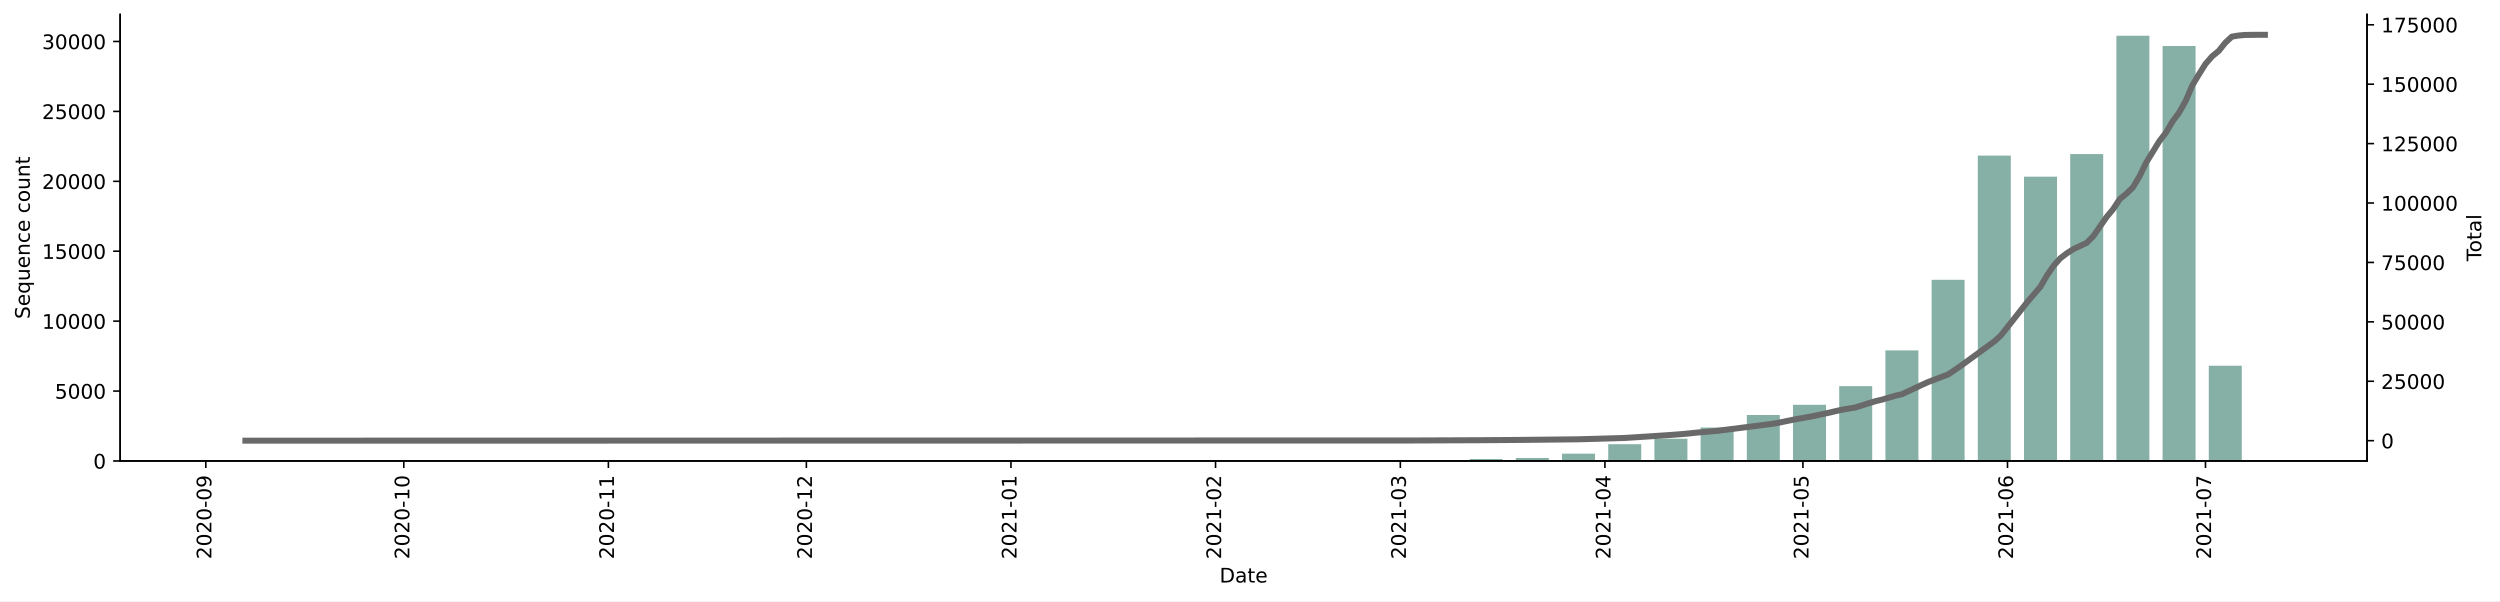
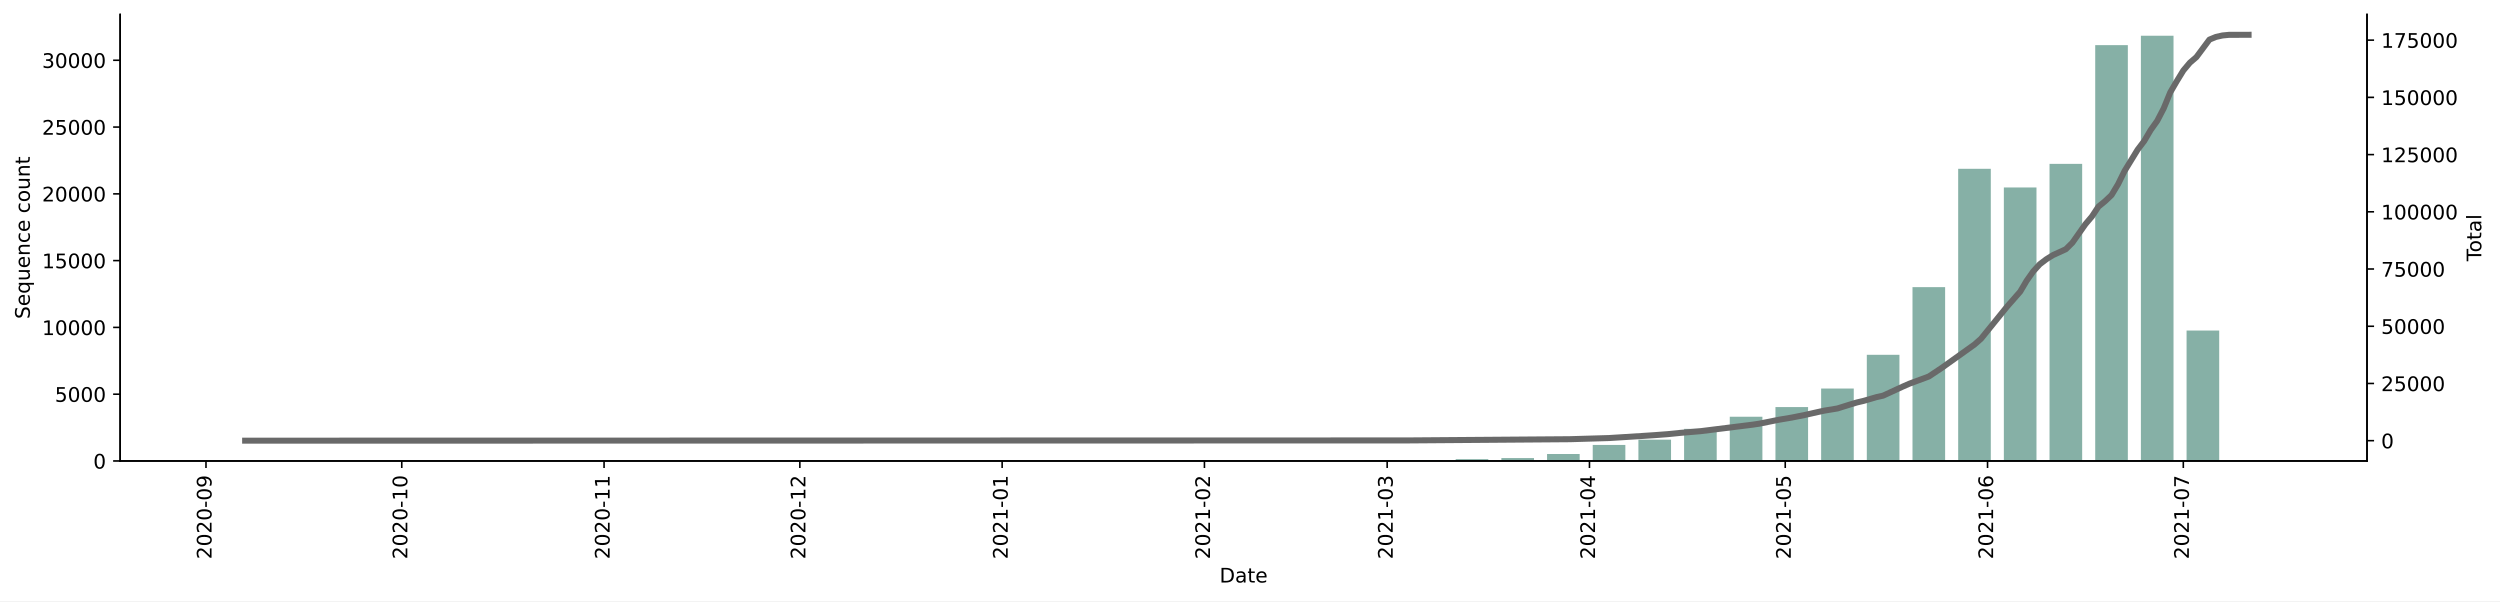
<svg xmlns="http://www.w3.org/2000/svg" xmlns:xlink="http://www.w3.org/1999/xlink" height="298.621pt" version="1.1" viewBox="0 0 1241.744 298.621" width="1241.744pt">
  <defs>
    <style type="text/css">*{stroke-linecap:butt;stroke-linejoin:round;}</style>
  </defs>
  <g id="figure_1">
    <g id="patch_1">
      <path d="M 0 298.621  L 1241.744 298.621  L 1241.744 0  L 0 0  z " style="fill:#ffffff;" />
    </g>
    <g id="axes_1">
      <g id="patch_2">
        <path d="M 59.691 228.96  L 1175.691 228.96  L 1175.691 7.2  L 59.691 7.2  z " style="fill:#ffffff;" />
      </g>
      <g id="patch_3">
-         <path clip-path="url(#pf1ab4e9357)" d="M 110.418 228.96  L 126.808 228.96  L 126.808 228.953  L 110.418 228.953  z " style="fill:#86b0a6;" />
+         <path clip-path="url(#p50ea18ca16)" d="M 110.418 228.96  L 126.625 228.96  L 126.625 228.953  L 110.418 228.953  z " style="fill:#86b0a6;" />
      </g>
      <g id="patch_4">
-         <path clip-path="url(#pf1ab4e9357)" d="M 339.879 228.96  L 356.269 228.96  L 356.269 228.953  L 339.879 228.953  z " style="fill:#86b0a6;" />
+         <path clip-path="url(#p50ea18ca16)" d="M 155.797 228.96  L 172.004 228.96  L 172.004 228.953  L 155.797 228.953  z " style="fill:#86b0a6;" />
      </g>
      <g id="patch_5">
-         <path clip-path="url(#pf1ab4e9357)" d="M 362.825 228.96  L 379.215 228.96  L 379.215 228.946  L 362.825 228.946  z " style="fill:#86b0a6;" />
+         <path clip-path="url(#p50ea18ca16)" d="M 337.313 228.96  L 353.52 228.96  L 353.52 228.953  L 337.313 228.953  z " style="fill:#86b0a6;" />
      </g>
      <g id="patch_6">
-         <path clip-path="url(#pf1ab4e9357)" d="M 385.771 228.96  L 402.161 228.96  L 402.161 228.953  L 385.771 228.953  z " style="fill:#86b0a6;" />
+         <path clip-path="url(#p50ea18ca16)" d="M 360.003 228.96  L 376.209 228.96  L 376.209 228.947  L 360.003 228.947  z " style="fill:#86b0a6;" />
      </g>
      <g id="patch_7">
-         <path clip-path="url(#pf1ab4e9357)" d="M 408.717 228.96  L 425.107 228.96  L 425.107 228.932  L 408.717 228.932  z " style="fill:#86b0a6;" />
+         <path clip-path="url(#p50ea18ca16)" d="M 382.692 228.96  L 398.899 228.96  L 398.899 228.953  L 382.692 228.953  z " style="fill:#86b0a6;" />
      </g>
      <g id="patch_8">
-         <path clip-path="url(#pf1ab4e9357)" d="M 477.556 228.96  L 493.946 228.96  L 493.946 228.953  L 477.556 228.953  z " style="fill:#86b0a6;" />
+         <path clip-path="url(#p50ea18ca16)" d="M 405.382 228.96  L 421.588 228.96  L 421.588 228.933  L 405.382 228.933  z " style="fill:#86b0a6;" />
      </g>
      <g id="patch_9">
-         <path clip-path="url(#pf1ab4e9357)" d="M 500.502 228.96  L 516.892 228.96  L 516.892 228.939  L 500.502 228.939  z " style="fill:#86b0a6;" />
+         <path clip-path="url(#p50ea18ca16)" d="M 473.45 228.96  L 489.657 228.96  L 489.657 228.953  L 473.45 228.953  z " style="fill:#86b0a6;" />
      </g>
      <g id="patch_10">
-         <path clip-path="url(#pf1ab4e9357)" d="M 523.448 228.96  L 539.838 228.96  L 539.838 228.946  L 523.448 228.946  z " style="fill:#86b0a6;" />
+         <path clip-path="url(#p50ea18ca16)" d="M 496.14 228.96  L 512.346 228.96  L 512.346 228.94  L 496.14 228.94  z " style="fill:#86b0a6;" />
      </g>
      <g id="patch_11">
-         <path clip-path="url(#pf1ab4e9357)" d="M 546.394 228.96  L 562.784 228.96  L 562.784 228.953  L 546.394 228.953  z " style="fill:#86b0a6;" />
+         <path clip-path="url(#p50ea18ca16)" d="M 518.829 228.96  L 535.036 228.96  L 535.036 228.947  L 518.829 228.947  z " style="fill:#86b0a6;" />
      </g>
      <g id="patch_12">
-         <path clip-path="url(#pf1ab4e9357)" d="M 569.34 228.96  L 585.73 228.96  L 585.73 228.946  L 569.34 228.946  z " style="fill:#86b0a6;" />
+         <path clip-path="url(#p50ea18ca16)" d="M 541.519 228.96  L 557.725 228.96  L 557.725 228.953  L 541.519 228.953  z " style="fill:#86b0a6;" />
      </g>
      <g id="patch_13">
-         <path clip-path="url(#pf1ab4e9357)" d="M 592.286 228.96  L 608.676 228.96  L 608.676 228.772  L 592.286 228.772  z " style="fill:#86b0a6;" />
+         <path clip-path="url(#p50ea18ca16)" d="M 564.208 228.96  L 580.415 228.96  L 580.415 228.947  L 564.208 228.947  z " style="fill:#86b0a6;" />
      </g>
      <g id="patch_14">
-         <path clip-path="url(#pf1ab4e9357)" d="M 615.232 228.96  L 631.622 228.96  L 631.622 228.897  L 615.232 228.897  z " style="fill:#86b0a6;" />
+         <path clip-path="url(#p50ea18ca16)" d="M 586.898 228.96  L 603.105 228.96  L 603.105 228.781  L 586.898 228.781  z " style="fill:#86b0a6;" />
      </g>
      <g id="patch_15">
-         <path clip-path="url(#pf1ab4e9357)" d="M 638.178 228.96  L 654.568 228.96  L 654.568 228.911  L 638.178 228.911  z " style="fill:#86b0a6;" />
+         <path clip-path="url(#p50ea18ca16)" d="M 609.587 228.96  L 625.794 228.96  L 625.794 228.9  L 609.587 228.9  z " style="fill:#86b0a6;" />
      </g>
      <g id="patch_16">
-         <path clip-path="url(#pf1ab4e9357)" d="M 661.124 228.96  L 677.514 228.96  L 677.514 228.911  L 661.124 228.911  z " style="fill:#86b0a6;" />
+         <path clip-path="url(#p50ea18ca16)" d="M 632.277 228.96  L 648.484 228.96  L 648.484 228.914  L 632.277 228.914  z " style="fill:#86b0a6;" />
      </g>
      <g id="patch_17">
-         <path clip-path="url(#pf1ab4e9357)" d="M 684.07 228.96  L 700.46 228.96  L 700.46 228.502  L 684.07 228.502  z " style="fill:#86b0a6;" />
+         <path clip-path="url(#p50ea18ca16)" d="M 654.966 228.96  L 671.173 228.96  L 671.173 228.907  L 654.966 228.907  z " style="fill:#86b0a6;" />
      </g>
      <g id="patch_18">
-         <path clip-path="url(#pf1ab4e9357)" d="M 707.017 228.96  L 723.407 228.96  L 723.407 228.543  L 707.017 228.543  z " style="fill:#86b0a6;" />
+         <path clip-path="url(#p50ea18ca16)" d="M 677.656 228.96  L 693.863 228.96  L 693.863 228.522  L 677.656 228.522  z " style="fill:#86b0a6;" />
      </g>
      <g id="patch_19">
-         <path clip-path="url(#pf1ab4e9357)" d="M 729.963 228.96  L 746.353 228.96  L 746.353 227.995  L 729.963 227.995  z " style="fill:#86b0a6;" />
+         <path clip-path="url(#p50ea18ca16)" d="M 700.345 228.96  L 716.552 228.96  L 716.552 228.562  L 700.345 228.562  z " style="fill:#86b0a6;" />
      </g>
      <g id="patch_20">
-         <path clip-path="url(#pf1ab4e9357)" d="M 752.909 228.96  L 769.299 228.96  L 769.299 227.474  L 752.909 227.474  z " style="fill:#86b0a6;" />
+         <path clip-path="url(#p50ea18ca16)" d="M 723.035 228.96  L 739.242 228.96  L 739.242 228.038  L 723.035 228.038  z " style="fill:#86b0a6;" />
      </g>
      <g id="patch_21">
-         <path clip-path="url(#pf1ab4e9357)" d="M 775.855 228.96  L 792.245 228.96  L 792.245 225.328  L 775.855 225.328  z " style="fill:#86b0a6;" />
+         <path clip-path="url(#p50ea18ca16)" d="M 745.724 228.96  L 761.931 228.96  L 761.931 227.527  L 745.724 227.527  z " style="fill:#86b0a6;" />
      </g>
      <g id="patch_22">
-         <path clip-path="url(#pf1ab4e9357)" d="M 798.801 228.96  L 815.191 228.96  L 815.191 220.64  L 798.801 220.64  z " style="fill:#86b0a6;" />
+         <path clip-path="url(#p50ea18ca16)" d="M 768.414 228.96  L 784.621 228.96  L 784.621 225.49  L 768.414 225.49  z " style="fill:#86b0a6;" />
      </g>
      <g id="patch_23">
-         <path clip-path="url(#pf1ab4e9357)" d="M 821.747 228.96  L 838.137 228.96  L 838.137 217.903  L 821.747 217.903  z " style="fill:#86b0a6;" />
+         <path clip-path="url(#p50ea18ca16)" d="M 791.103 228.96  L 807.31 228.96  L 807.31 220.993  L 791.103 220.993  z " style="fill:#86b0a6;" />
      </g>
      <g id="patch_24">
-         <path clip-path="url(#pf1ab4e9357)" d="M 844.693 228.96  L 861.083 228.96  L 861.083 212.368  L 844.693 212.368  z " style="fill:#86b0a6;" />
+         <path clip-path="url(#p50ea18ca16)" d="M 813.793 228.96  L 830 228.96  L 830 218.372  L 813.793 218.372  z " style="fill:#86b0a6;" />
      </g>
      <g id="patch_25">
-         <path clip-path="url(#pf1ab4e9357)" d="M 867.639 228.96  L 884.029 228.96  L 884.029 206.125  L 867.639 206.125  z " style="fill:#86b0a6;" />
+         <path clip-path="url(#p50ea18ca16)" d="M 836.482 228.96  L 852.689 228.96  L 852.689 213.018  L 836.482 213.018  z " style="fill:#86b0a6;" />
      </g>
      <g id="patch_26">
-         <path clip-path="url(#pf1ab4e9357)" d="M 890.585 228.96  L 906.975 228.96  L 906.975 201.055  L 890.585 201.055  z " style="fill:#86b0a6;" />
+         <path clip-path="url(#p50ea18ca16)" d="M 859.172 228.96  L 875.379 228.96  L 875.379 206.975  L 859.172 206.975  z " style="fill:#86b0a6;" />
      </g>
      <g id="patch_27">
-         <path clip-path="url(#pf1ab4e9357)" d="M 913.531 228.96  L 929.921 228.96  L 929.921 191.79  L 913.531 191.79  z " style="fill:#86b0a6;" />
+         <path clip-path="url(#p50ea18ca16)" d="M 881.861 228.96  L 898.068 228.96  L 898.068 202.205  L 881.861 202.205  z " style="fill:#86b0a6;" />
      </g>
      <g id="patch_28">
-         <path clip-path="url(#pf1ab4e9357)" d="M 936.478 228.96  L 952.868 228.96  L 952.868 174.052  L 936.478 174.052  z " style="fill:#86b0a6;" />
+         <path clip-path="url(#p50ea18ca16)" d="M 904.551 228.96  L 920.758 228.96  L 920.758 192.99  L 904.551 192.99  z " style="fill:#86b0a6;" />
      </g>
      <g id="patch_29">
-         <path clip-path="url(#pf1ab4e9357)" d="M 959.424 228.96  L 975.814 228.96  L 975.814 138.966  L 959.424 138.966  z " style="fill:#86b0a6;" />
+         <path clip-path="url(#p50ea18ca16)" d="M 927.24 228.96  L 943.447 228.96  L 943.447 176.24  L 927.24 176.24  z " style="fill:#86b0a6;" />
      </g>
      <g id="patch_30">
-         <path clip-path="url(#pf1ab4e9357)" d="M 982.37 228.96  L 998.76 228.96  L 998.76 77.286  L 982.37 77.286  z " style="fill:#86b0a6;" />
+         <path clip-path="url(#p50ea18ca16)" d="M 949.93 228.96  L 966.137 228.96  L 966.137 142.612  L 949.93 142.612  z " style="fill:#86b0a6;" />
      </g>
      <g id="patch_31">
-         <path clip-path="url(#pf1ab4e9357)" d="M 1005.316 228.96  L 1021.706 228.96  L 1021.706 87.739  L 1005.316 87.739  z " style="fill:#86b0a6;" />
+         <path clip-path="url(#p50ea18ca16)" d="M 972.619 228.96  L 988.826 228.96  L 988.826 83.848  L 972.619 83.848  z " style="fill:#86b0a6;" />
      </g>
      <g id="patch_32">
-         <path clip-path="url(#pf1ab4e9357)" d="M 1028.262 228.96  L 1044.652 228.96  L 1044.652 76.536  L 1028.262 76.536  z " style="fill:#86b0a6;" />
+         <path clip-path="url(#p50ea18ca16)" d="M 995.309 228.96  L 1011.516 228.96  L 1011.516 93.116  L 995.309 93.116  z " style="fill:#86b0a6;" />
      </g>
      <g id="patch_33">
-         <path clip-path="url(#pf1ab4e9357)" d="M 1051.208 228.96  L 1067.598 228.96  L 1067.598 17.76  L 1051.208 17.76  z " style="fill:#86b0a6;" />
+         <path clip-path="url(#p50ea18ca16)" d="M 1017.998 228.96  L 1034.205 228.96  L 1034.205 81.38  L 1017.998 81.38  z " style="fill:#86b0a6;" />
      </g>
      <g id="patch_34">
-         <path clip-path="url(#pf1ab4e9357)" d="M 1074.154 228.96  L 1090.544 228.96  L 1090.544 22.858  L 1074.154 22.858  z " style="fill:#86b0a6;" />
+         <path clip-path="url(#p50ea18ca16)" d="M 1040.688 228.96  L 1056.895 228.96  L 1056.895 22.404  L 1040.688 22.404  z " style="fill:#86b0a6;" />
      </g>
      <g id="patch_35">
-         <path clip-path="url(#pf1ab4e9357)" d="M 1097.1 228.96  L 1113.49 228.96  L 1113.49 181.664  L 1097.1 181.664  z " style="fill:#86b0a6;" />
+         <path clip-path="url(#p50ea18ca16)" d="M 1063.378 228.96  L 1079.584 228.96  L 1079.584 17.76  L 1063.378 17.76  z " style="fill:#86b0a6;" />
+       </g>
+       <g id="patch_36">
+         <path clip-path="url(#p50ea18ca16)" d="M 1086.067 228.96  L 1102.274 228.96  L 1102.274 164.179  L 1086.067 164.179  z " style="fill:#86b0a6;" />
+       </g>
+       <g id="patch_37">
+         <path clip-path="url(#p50ea18ca16)" d="M 1108.757 228.96  L 1124.963 228.96  L 1124.963 228.953  L 1108.757 228.953  z " style="fill:#86b0a6;" />
      </g>
      <g id="matplotlib.axis_1">
        <g id="xtick_1">
          <g id="line2d_1">
            <defs>
-               <path d="M 0 0  L 0 3.5  " id="mee30f0131d" style="stroke:#000000;stroke-width:0.8;" />
+               <path d="M 0 0  L 0 3.5  " id="m2d51dfc23a" style="stroke:#000000;stroke-width:0.8;" />
            </defs>
            <g>
-               <use style="stroke:#000000;stroke-width:0.8;" x="102.223" xlink:href="#mee30f0131d" y="228.96" />
+               <use style="stroke:#000000;stroke-width:0.8;" x="102.314" xlink:href="#m2d51dfc23a" y="228.96" />
            </g>
          </g>
          <g id="text_1">
-             <g transform="translate(104.9822 277.7428)rotate(-90)scale(0.1 -0.1)">
+             <g transform="translate(105.0739 277.7428)rotate(-90)scale(0.1 -0.1)">
              <defs>
                <path d="M 1228 531  L 3431 531  L 3431 0  L 469 0  L 469 531  Q 828 903 1448 1529  Q 2069 2156 2228 2338  Q 2531 2678 2651 2914  Q 2772 3150 2772 3378  Q 2772 3750 2511 3984  Q 2250 4219 1831 4219  Q 1534 4219 1204 4116  Q 875 4013 500 3803  L 500 4441  Q 881 4594 1212 4672  Q 1544 4750 1819 4750  Q 2544 4750 2975 4387  Q 3406 4025 3406 3419  Q 3406 3131 3298 2873  Q 3191 2616 2906 2266  Q 2828 2175 2409 1742  Q 1991 1309 1228 531  z " id="DejaVuSans-32" transform="scale(0.015625)" />
                <path d="M 2034 4250  Q 1547 4250 1301 3770  Q 1056 3291 1056 2328  Q 1056 1369 1301 889  Q 1547 409 2034 409  Q 2525 409 2770 889  Q 3016 1369 3016 2328  Q 3016 3291 2770 3770  Q 2525 4250 2034 4250  z M 2034 4750  Q 2819 4750 3233 4129  Q 3647 3509 3647 2328  Q 3647 1150 3233 529  Q 2819 -91 2034 -91  Q 1250 -91 836 529  Q 422 1150 422 2328  Q 422 3509 836 4129  Q 1250 4750 2034 4750  z " id="DejaVuSans-30" transform="scale(0.015625)" />
                <path d="M 313 2009  L 1997 2009  L 1997 1497  L 313 1497  L 313 2009  z " id="DejaVuSans-2d" transform="scale(0.015625)" />
                <path d="M 703 97  L 703 672  Q 941 559 1184 500  Q 1428 441 1663 441  Q 2288 441 2617 861  Q 2947 1281 2994 2138  Q 2813 1869 2534 1725  Q 2256 1581 1919 1581  Q 1219 1581 811 2004  Q 403 2428 403 3163  Q 403 3881 828 4315  Q 1253 4750 1959 4750  Q 2769 4750 3195 4129  Q 3622 3509 3622 2328  Q 3622 1225 3098 567  Q 2575 -91 1691 -91  Q 1453 -91 1209 -44  Q 966 3 703 97  z M 1959 2075  Q 2384 2075 2632 2365  Q 2881 2656 2881 3163  Q 2881 3666 2632 3958  Q 2384 4250 1959 4250  Q 1534 4250 1286 3958  Q 1038 3666 1038 3163  Q 1038 2656 1286 2365  Q 1534 2075 1959 2075  z " id="DejaVuSans-39" transform="scale(0.015625)" />
              </defs>
              <use xlink:href="#DejaVuSans-32" />
              <use x="63.623" xlink:href="#DejaVuSans-30" />
              <use x="127.246" xlink:href="#DejaVuSans-32" />
              <use x="190.869" xlink:href="#DejaVuSans-30" />
              <use x="254.492" xlink:href="#DejaVuSans-2d" />
              <use x="290.576" xlink:href="#DejaVuSans-30" />
              <use x="354.199" xlink:href="#DejaVuSans-39" />
            </g>
          </g>
        </g>
        <g id="xtick_2">
          <g id="line2d_2">
            <g>
-               <use style="stroke:#000000;stroke-width:0.8;" x="200.563" xlink:href="#mee30f0131d" y="228.96" />
+               <use style="stroke:#000000;stroke-width:0.8;" x="199.555" xlink:href="#m2d51dfc23a" y="228.96" />
            </g>
          </g>
          <g id="text_2">
-             <g transform="translate(203.3227 277.7428)rotate(-90)scale(0.1 -0.1)">
+             <g transform="translate(202.3147 277.7428)rotate(-90)scale(0.1 -0.1)">
              <defs>
                <path d="M 794 531  L 1825 531  L 1825 4091  L 703 3866  L 703 4441  L 1819 4666  L 2450 4666  L 2450 531  L 3481 531  L 3481 0  L 794 0  L 794 531  z " id="DejaVuSans-31" transform="scale(0.015625)" />
              </defs>
              <use xlink:href="#DejaVuSans-32" />
              <use x="63.623" xlink:href="#DejaVuSans-30" />
              <use x="127.246" xlink:href="#DejaVuSans-32" />
              <use x="190.869" xlink:href="#DejaVuSans-30" />
              <use x="254.492" xlink:href="#DejaVuSans-2d" />
              <use x="290.576" xlink:href="#DejaVuSans-31" />
              <use x="354.199" xlink:href="#DejaVuSans-30" />
            </g>
          </g>
        </g>
        <g id="xtick_3">
          <g id="line2d_3">
            <g>
-               <use style="stroke:#000000;stroke-width:0.8;" x="302.182" xlink:href="#mee30f0131d" y="228.96" />
+               <use style="stroke:#000000;stroke-width:0.8;" x="300.037" xlink:href="#m2d51dfc23a" y="228.96" />
            </g>
          </g>
          <g id="text_3">
-             <g transform="translate(304.9411 277.7428)rotate(-90)scale(0.1 -0.1)">
+             <g transform="translate(302.7968 277.7428)rotate(-90)scale(0.1 -0.1)">
              <use xlink:href="#DejaVuSans-32" />
              <use x="63.623" xlink:href="#DejaVuSans-30" />
              <use x="127.246" xlink:href="#DejaVuSans-32" />
              <use x="190.869" xlink:href="#DejaVuSans-30" />
              <use x="254.492" xlink:href="#DejaVuSans-2d" />
              <use x="290.576" xlink:href="#DejaVuSans-31" />
              <use x="354.199" xlink:href="#DejaVuSans-31" />
            </g>
          </g>
        </g>
        <g id="xtick_4">
          <g id="line2d_4">
            <g>
-               <use style="stroke:#000000;stroke-width:0.8;" x="400.522" xlink:href="#mee30f0131d" y="228.96" />
+               <use style="stroke:#000000;stroke-width:0.8;" x="397.278" xlink:href="#m2d51dfc23a" y="228.96" />
            </g>
          </g>
          <g id="text_4">
-             <g transform="translate(403.2815 277.7428)rotate(-90)scale(0.1 -0.1)">
+             <g transform="translate(400.0376 277.7428)rotate(-90)scale(0.1 -0.1)">
              <use xlink:href="#DejaVuSans-32" />
              <use x="63.623" xlink:href="#DejaVuSans-30" />
              <use x="127.246" xlink:href="#DejaVuSans-32" />
              <use x="190.869" xlink:href="#DejaVuSans-30" />
              <use x="254.492" xlink:href="#DejaVuSans-2d" />
              <use x="290.576" xlink:href="#DejaVuSans-31" />
              <use x="354.199" xlink:href="#DejaVuSans-32" />
            </g>
          </g>
        </g>
        <g id="xtick_5">
          <g id="line2d_5">
            <g>
-               <use style="stroke:#000000;stroke-width:0.8;" x="502.141" xlink:href="#mee30f0131d" y="228.96" />
+               <use style="stroke:#000000;stroke-width:0.8;" x="497.76" xlink:href="#m2d51dfc23a" y="228.96" />
            </g>
          </g>
          <g id="text_5">
-             <g transform="translate(504.9 277.7428)rotate(-90)scale(0.1 -0.1)">
+             <g transform="translate(500.5197 277.7428)rotate(-90)scale(0.1 -0.1)">
              <use xlink:href="#DejaVuSans-32" />
              <use x="63.623" xlink:href="#DejaVuSans-30" />
              <use x="127.246" xlink:href="#DejaVuSans-32" />
              <use x="190.869" xlink:href="#DejaVuSans-31" />
              <use x="254.492" xlink:href="#DejaVuSans-2d" />
              <use x="290.576" xlink:href="#DejaVuSans-30" />
              <use x="354.199" xlink:href="#DejaVuSans-31" />
            </g>
          </g>
        </g>
        <g id="xtick_6">
          <g id="line2d_6">
            <g>
-               <use style="stroke:#000000;stroke-width:0.8;" x="603.759" xlink:href="#mee30f0131d" y="228.96" />
+               <use style="stroke:#000000;stroke-width:0.8;" x="598.242" xlink:href="#m2d51dfc23a" y="228.96" />
            </g>
          </g>
          <g id="text_6">
-             <g transform="translate(606.5184 277.7428)rotate(-90)scale(0.1 -0.1)">
+             <g transform="translate(601.0018 277.7428)rotate(-90)scale(0.1 -0.1)">
              <use xlink:href="#DejaVuSans-32" />
              <use x="63.623" xlink:href="#DejaVuSans-30" />
              <use x="127.246" xlink:href="#DejaVuSans-32" />
              <use x="190.869" xlink:href="#DejaVuSans-31" />
              <use x="254.492" xlink:href="#DejaVuSans-2d" />
              <use x="290.576" xlink:href="#DejaVuSans-30" />
              <use x="354.199" xlink:href="#DejaVuSans-32" />
            </g>
          </g>
        </g>
        <g id="xtick_7">
          <g id="line2d_7">
            <g>
-               <use style="stroke:#000000;stroke-width:0.8;" x="695.543" xlink:href="#mee30f0131d" y="228.96" />
+               <use style="stroke:#000000;stroke-width:0.8;" x="689.001" xlink:href="#m2d51dfc23a" y="228.96" />
            </g>
          </g>
          <g id="text_7">
-             <g transform="translate(698.3028 277.7428)rotate(-90)scale(0.1 -0.1)">
+             <g transform="translate(691.7599 277.7428)rotate(-90)scale(0.1 -0.1)">
              <defs>
                <path d="M 2597 2516  Q 3050 2419 3304 2112  Q 3559 1806 3559 1356  Q 3559 666 3084 287  Q 2609 -91 1734 -91  Q 1441 -91 1130 -33  Q 819 25 488 141  L 488 750  Q 750 597 1062 519  Q 1375 441 1716 441  Q 2309 441 2620 675  Q 2931 909 2931 1356  Q 2931 1769 2642 2001  Q 2353 2234 1838 2234  L 1294 2234  L 1294 2753  L 1863 2753  Q 2328 2753 2575 2939  Q 2822 3125 2822 3475  Q 2822 3834 2567 4026  Q 2313 4219 1838 4219  Q 1578 4219 1281 4162  Q 984 4106 628 3988  L 628 4550  Q 988 4650 1302 4700  Q 1616 4750 1894 4750  Q 2613 4750 3031 4423  Q 3450 4097 3450 3541  Q 3450 3153 3228 2886  Q 3006 2619 2597 2516  z " id="DejaVuSans-33" transform="scale(0.015625)" />
              </defs>
              <use xlink:href="#DejaVuSans-32" />
              <use x="63.623" xlink:href="#DejaVuSans-30" />
              <use x="127.246" xlink:href="#DejaVuSans-32" />
              <use x="190.869" xlink:href="#DejaVuSans-31" />
              <use x="254.492" xlink:href="#DejaVuSans-2d" />
              <use x="290.576" xlink:href="#DejaVuSans-30" />
              <use x="354.199" xlink:href="#DejaVuSans-33" />
            </g>
          </g>
        </g>
        <g id="xtick_8">
          <g id="line2d_8">
            <g>
-               <use style="stroke:#000000;stroke-width:0.8;" x="797.162" xlink:href="#mee30f0131d" y="228.96" />
+               <use style="stroke:#000000;stroke-width:0.8;" x="789.483" xlink:href="#m2d51dfc23a" y="228.96" />
            </g>
          </g>
          <g id="text_8">
-             <g transform="translate(799.9213 277.7428)rotate(-90)scale(0.1 -0.1)">
+             <g transform="translate(792.242 277.7428)rotate(-90)scale(0.1 -0.1)">
              <defs>
                <path d="M 2419 4116  L 825 1625  L 2419 1625  L 2419 4116  z M 2253 4666  L 3047 4666  L 3047 1625  L 3713 1625  L 3713 1100  L 3047 1100  L 3047 0  L 2419 0  L 2419 1100  L 313 1100  L 313 1709  L 2253 4666  z " id="DejaVuSans-34" transform="scale(0.015625)" />
              </defs>
              <use xlink:href="#DejaVuSans-32" />
              <use x="63.623" xlink:href="#DejaVuSans-30" />
              <use x="127.246" xlink:href="#DejaVuSans-32" />
              <use x="190.869" xlink:href="#DejaVuSans-31" />
              <use x="254.492" xlink:href="#DejaVuSans-2d" />
              <use x="290.576" xlink:href="#DejaVuSans-30" />
              <use x="354.199" xlink:href="#DejaVuSans-34" />
            </g>
          </g>
        </g>
        <g id="xtick_9">
          <g id="line2d_9">
            <g>
-               <use style="stroke:#000000;stroke-width:0.8;" x="895.502" xlink:href="#mee30f0131d" y="228.96" />
+               <use style="stroke:#000000;stroke-width:0.8;" x="886.723" xlink:href="#m2d51dfc23a" y="228.96" />
            </g>
          </g>
          <g id="text_9">
-             <g transform="translate(898.2617 277.7428)rotate(-90)scale(0.1 -0.1)">
+             <g transform="translate(889.4828 277.7428)rotate(-90)scale(0.1 -0.1)">
              <defs>
                <path d="M 691 4666  L 3169 4666  L 3169 4134  L 1269 4134  L 1269 2991  Q 1406 3038 1543 3061  Q 1681 3084 1819 3084  Q 2600 3084 3056 2656  Q 3513 2228 3513 1497  Q 3513 744 3044 326  Q 2575 -91 1722 -91  Q 1428 -91 1123 -41  Q 819 9 494 109  L 494 744  Q 775 591 1075 516  Q 1375 441 1709 441  Q 2250 441 2565 725  Q 2881 1009 2881 1497  Q 2881 1984 2565 2268  Q 2250 2553 1709 2553  Q 1456 2553 1204 2497  Q 953 2441 691 2322  L 691 4666  z " id="DejaVuSans-35" transform="scale(0.015625)" />
              </defs>
              <use xlink:href="#DejaVuSans-32" />
              <use x="63.623" xlink:href="#DejaVuSans-30" />
              <use x="127.246" xlink:href="#DejaVuSans-32" />
              <use x="190.869" xlink:href="#DejaVuSans-31" />
              <use x="254.492" xlink:href="#DejaVuSans-2d" />
              <use x="290.576" xlink:href="#DejaVuSans-30" />
              <use x="354.199" xlink:href="#DejaVuSans-35" />
            </g>
          </g>
        </g>
        <g id="xtick_10">
          <g id="line2d_10">
            <g>
-               <use style="stroke:#000000;stroke-width:0.8;" x="997.121" xlink:href="#mee30f0131d" y="228.96" />
+               <use style="stroke:#000000;stroke-width:0.8;" x="987.206" xlink:href="#m2d51dfc23a" y="228.96" />
            </g>
          </g>
          <g id="text_10">
-             <g transform="translate(999.8802 277.7428)rotate(-90)scale(0.1 -0.1)">
+             <g transform="translate(989.965 277.7428)rotate(-90)scale(0.1 -0.1)">
              <defs>
                <path d="M 2113 2584  Q 1688 2584 1439 2293  Q 1191 2003 1191 1497  Q 1191 994 1439 701  Q 1688 409 2113 409  Q 2538 409 2786 701  Q 3034 994 3034 1497  Q 3034 2003 2786 2293  Q 2538 2584 2113 2584  z M 3366 4563  L 3366 3988  Q 3128 4100 2886 4159  Q 2644 4219 2406 4219  Q 1781 4219 1451 3797  Q 1122 3375 1075 2522  Q 1259 2794 1537 2939  Q 1816 3084 2150 3084  Q 2853 3084 3261 2657  Q 3669 2231 3669 1497  Q 3669 778 3244 343  Q 2819 -91 2113 -91  Q 1303 -91 875 529  Q 447 1150 447 2328  Q 447 3434 972 4092  Q 1497 4750 2381 4750  Q 2619 4750 2861 4703  Q 3103 4656 3366 4563  z " id="DejaVuSans-36" transform="scale(0.015625)" />
              </defs>
              <use xlink:href="#DejaVuSans-32" />
              <use x="63.623" xlink:href="#DejaVuSans-30" />
              <use x="127.246" xlink:href="#DejaVuSans-32" />
              <use x="190.869" xlink:href="#DejaVuSans-31" />
              <use x="254.492" xlink:href="#DejaVuSans-2d" />
              <use x="290.576" xlink:href="#DejaVuSans-30" />
              <use x="354.199" xlink:href="#DejaVuSans-36" />
            </g>
          </g>
        </g>
        <g id="xtick_11">
          <g id="line2d_11">
            <g>
-               <use style="stroke:#000000;stroke-width:0.8;" x="1095.461" xlink:href="#mee30f0131d" y="228.96" />
+               <use style="stroke:#000000;stroke-width:0.8;" x="1084.446" xlink:href="#m2d51dfc23a" y="228.96" />
            </g>
          </g>
          <g id="text_11">
-             <g transform="translate(1098.221 277.7428)rotate(-90)scale(0.1 -0.1)">
+             <g transform="translate(1087.206 277.7428)rotate(-90)scale(0.1 -0.1)">
              <defs>
                <path d="M 525 4666  L 3525 4666  L 3525 4397  L 1831 0  L 1172 0  L 2766 4134  L 525 4134  L 525 4666  z " id="DejaVuSans-37" transform="scale(0.015625)" />
              </defs>
              <use xlink:href="#DejaVuSans-32" />
              <use x="63.623" xlink:href="#DejaVuSans-30" />
              <use x="127.246" xlink:href="#DejaVuSans-32" />
              <use x="190.869" xlink:href="#DejaVuSans-31" />
              <use x="254.492" xlink:href="#DejaVuSans-2d" />
              <use x="290.576" xlink:href="#DejaVuSans-30" />
              <use x="354.199" xlink:href="#DejaVuSans-37" />
            </g>
          </g>
        </g>
        <g id="text_12">
          <g transform="translate(605.7398 289.3413)scale(0.1 -0.1)">
            <defs>
              <path d="M 1259 4147  L 1259 519  L 2022 519  Q 2988 519 3436 956  Q 3884 1394 3884 2338  Q 3884 3275 3436 3711  Q 2988 4147 2022 4147  L 1259 4147  z M 628 4666  L 1925 4666  Q 3281 4666 3915 4102  Q 4550 3538 4550 2338  Q 4550 1131 3912 565  Q 3275 0 1925 0  L 628 0  L 628 4666  z " id="DejaVuSans-44" transform="scale(0.015625)" />
              <path d="M 2194 1759  Q 1497 1759 1228 1600  Q 959 1441 959 1056  Q 959 750 1161 570  Q 1363 391 1709 391  Q 2188 391 2477 730  Q 2766 1069 2766 1631  L 2766 1759  L 2194 1759  z M 3341 1997  L 3341 0  L 2766 0  L 2766 531  Q 2569 213 2275 61  Q 1981 -91 1556 -91  Q 1019 -91 701 211  Q 384 513 384 1019  Q 384 1609 779 1909  Q 1175 2209 1959 2209  L 2766 2209  L 2766 2266  Q 2766 2663 2505 2880  Q 2244 3097 1772 3097  Q 1472 3097 1187 3025  Q 903 2953 641 2809  L 641 3341  Q 956 3463 1253 3523  Q 1550 3584 1831 3584  Q 2591 3584 2966 3190  Q 3341 2797 3341 1997  z " id="DejaVuSans-61" transform="scale(0.015625)" />
              <path d="M 1172 4494  L 1172 3500  L 2356 3500  L 2356 3053  L 1172 3053  L 1172 1153  Q 1172 725 1289 603  Q 1406 481 1766 481  L 2356 481  L 2356 0  L 1766 0  Q 1100 0 847 248  Q 594 497 594 1153  L 594 3053  L 172 3053  L 172 3500  L 594 3500  L 594 4494  L 1172 4494  z " id="DejaVuSans-74" transform="scale(0.015625)" />
              <path d="M 3597 1894  L 3597 1613  L 953 1613  Q 991 1019 1311 708  Q 1631 397 2203 397  Q 2534 397 2845 478  Q 3156 559 3463 722  L 3463 178  Q 3153 47 2828 -22  Q 2503 -91 2169 -91  Q 1331 -91 842 396  Q 353 884 353 1716  Q 353 2575 817 3079  Q 1281 3584 2069 3584  Q 2775 3584 3186 3129  Q 3597 2675 3597 1894  z M 3022 2063  Q 3016 2534 2758 2815  Q 2500 3097 2075 3097  Q 1594 3097 1305 2825  Q 1016 2553 972 2059  L 3022 2063  z " id="DejaVuSans-65" transform="scale(0.015625)" />
            </defs>
            <use xlink:href="#DejaVuSans-44" />
            <use x="77.002" xlink:href="#DejaVuSans-61" />
            <use x="138.281" xlink:href="#DejaVuSans-74" />
            <use x="177.49" xlink:href="#DejaVuSans-65" />
          </g>
        </g>
      </g>
      <g id="matplotlib.axis_2">
        <g id="ytick_1">
          <g id="line2d_12">
            <defs>
-               <path d="M 0 0  L -3.5 0  " id="mce400c988f" style="stroke:#000000;stroke-width:0.8;" />
+               <path d="M 0 0  L -3.5 0  " id="mcb672f15ea" style="stroke:#000000;stroke-width:0.8;" />
            </defs>
            <g>
-               <use style="stroke:#000000;stroke-width:0.8;" x="59.691" xlink:href="#mce400c988f" y="228.96" />
+               <use style="stroke:#000000;stroke-width:0.8;" x="59.691" xlink:href="#mcb672f15ea" y="228.96" />
            </g>
          </g>
          <g id="text_13">
            <g transform="translate(46.32812 232.7592)scale(0.1 -0.1)">
              <use xlink:href="#DejaVuSans-30" />
            </g>
          </g>
        </g>
        <g id="ytick_2">
          <g id="line2d_13">
            <g>
-               <use style="stroke:#000000;stroke-width:0.8;" x="59.691" xlink:href="#mce400c988f" y="194.235" />
+               <use style="stroke:#000000;stroke-width:0.8;" x="59.691" xlink:href="#mcb672f15ea" y="195.79" />
            </g>
          </g>
          <g id="text_14">
-             <g transform="translate(27.24063 198.0338)scale(0.1 -0.1)">
+             <g transform="translate(27.24063 199.5892)scale(0.1 -0.1)">
              <use xlink:href="#DejaVuSans-35" />
              <use x="63.623" xlink:href="#DejaVuSans-30" />
              <use x="127.246" xlink:href="#DejaVuSans-30" />
              <use x="190.869" xlink:href="#DejaVuSans-30" />
            </g>
          </g>
        </g>
        <g id="ytick_3">
          <g id="line2d_14">
            <g>
-               <use style="stroke:#000000;stroke-width:0.8;" x="59.691" xlink:href="#mce400c988f" y="159.509" />
+               <use style="stroke:#000000;stroke-width:0.8;" x="59.691" xlink:href="#mcb672f15ea" y="162.62" />
            </g>
          </g>
          <g id="text_15">
-             <g transform="translate(20.87813 163.3084)scale(0.1 -0.1)">
+             <g transform="translate(20.87813 166.4192)scale(0.1 -0.1)">
              <use xlink:href="#DejaVuSans-31" />
              <use x="63.623" xlink:href="#DejaVuSans-30" />
              <use x="127.246" xlink:href="#DejaVuSans-30" />
              <use x="190.869" xlink:href="#DejaVuSans-30" />
              <use x="254.492" xlink:href="#DejaVuSans-30" />
            </g>
          </g>
        </g>
        <g id="ytick_4">
          <g id="line2d_15">
            <g>
-               <use style="stroke:#000000;stroke-width:0.8;" x="59.691" xlink:href="#mce400c988f" y="124.784" />
+               <use style="stroke:#000000;stroke-width:0.8;" x="59.691" xlink:href="#mcb672f15ea" y="129.45" />
            </g>
          </g>
          <g id="text_16">
-             <g transform="translate(20.87813 128.583)scale(0.1 -0.1)">
+             <g transform="translate(20.87813 133.2492)scale(0.1 -0.1)">
              <use xlink:href="#DejaVuSans-31" />
              <use x="63.623" xlink:href="#DejaVuSans-35" />
              <use x="127.246" xlink:href="#DejaVuSans-30" />
              <use x="190.869" xlink:href="#DejaVuSans-30" />
              <use x="254.492" xlink:href="#DejaVuSans-30" />
            </g>
          </g>
        </g>
        <g id="ytick_5">
          <g id="line2d_16">
            <g>
-               <use style="stroke:#000000;stroke-width:0.8;" x="59.691" xlink:href="#mce400c988f" y="90.058" />
+               <use style="stroke:#000000;stroke-width:0.8;" x="59.691" xlink:href="#mcb672f15ea" y="96.28" />
            </g>
          </g>
          <g id="text_17">
-             <g transform="translate(20.87813 93.85754)scale(0.1 -0.1)">
+             <g transform="translate(20.87813 100.0792)scale(0.1 -0.1)">
              <use xlink:href="#DejaVuSans-32" />
              <use x="63.623" xlink:href="#DejaVuSans-30" />
              <use x="127.246" xlink:href="#DejaVuSans-30" />
              <use x="190.869" xlink:href="#DejaVuSans-30" />
              <use x="254.492" xlink:href="#DejaVuSans-30" />
            </g>
          </g>
        </g>
        <g id="ytick_6">
          <g id="line2d_17">
            <g>
-               <use style="stroke:#000000;stroke-width:0.8;" x="59.691" xlink:href="#mce400c988f" y="55.333" />
+               <use style="stroke:#000000;stroke-width:0.8;" x="59.691" xlink:href="#mcb672f15ea" y="63.11" />
            </g>
          </g>
          <g id="text_18">
-             <g transform="translate(20.87813 59.13212)scale(0.1 -0.1)">
+             <g transform="translate(20.87813 66.90924)scale(0.1 -0.1)">
              <use xlink:href="#DejaVuSans-32" />
              <use x="63.623" xlink:href="#DejaVuSans-35" />
              <use x="127.246" xlink:href="#DejaVuSans-30" />
              <use x="190.869" xlink:href="#DejaVuSans-30" />
              <use x="254.492" xlink:href="#DejaVuSans-30" />
            </g>
          </g>
        </g>
        <g id="ytick_7">
          <g id="line2d_18">
            <g>
-               <use style="stroke:#000000;stroke-width:0.8;" x="59.691" xlink:href="#mce400c988f" y="20.607" />
+               <use style="stroke:#000000;stroke-width:0.8;" x="59.691" xlink:href="#mcb672f15ea" y="29.94" />
            </g>
          </g>
          <g id="text_19">
-             <g transform="translate(20.87813 24.4067)scale(0.1 -0.1)">
+             <g transform="translate(20.87813 33.73924)scale(0.1 -0.1)">
              <use xlink:href="#DejaVuSans-33" />
              <use x="63.623" xlink:href="#DejaVuSans-30" />
              <use x="127.246" xlink:href="#DejaVuSans-30" />
              <use x="190.869" xlink:href="#DejaVuSans-30" />
              <use x="254.492" xlink:href="#DejaVuSans-30" />
            </g>
          </g>
        </g>
        <g id="text_20">
          <g transform="translate(14.79844 158.4402)rotate(-90)scale(0.1 -0.1)">
            <defs>
              <path d="M 3425 4513  L 3425 3897  Q 3066 4069 2747 4153  Q 2428 4238 2131 4238  Q 1616 4238 1336 4038  Q 1056 3838 1056 3469  Q 1056 3159 1242 3001  Q 1428 2844 1947 2747  L 2328 2669  Q 3034 2534 3370 2195  Q 3706 1856 3706 1288  Q 3706 609 3251 259  Q 2797 -91 1919 -91  Q 1588 -91 1214 -16  Q 841 59 441 206  L 441 856  Q 825 641 1194 531  Q 1563 422 1919 422  Q 2459 422 2753 634  Q 3047 847 3047 1241  Q 3047 1584 2836 1778  Q 2625 1972 2144 2069  L 1759 2144  Q 1053 2284 737 2584  Q 422 2884 422 3419  Q 422 4038 858 4394  Q 1294 4750 2059 4750  Q 2388 4750 2728 4690  Q 3069 4631 3425 4513  z " id="DejaVuSans-53" transform="scale(0.015625)" />
              <path d="M 947 1747  Q 947 1113 1208 752  Q 1469 391 1925 391  Q 2381 391 2643 752  Q 2906 1113 2906 1747  Q 2906 2381 2643 2742  Q 2381 3103 1925 3103  Q 1469 3103 1208 2742  Q 947 2381 947 1747  z M 2906 525  Q 2725 213 2448 61  Q 2172 -91 1784 -91  Q 1150 -91 751 415  Q 353 922 353 1747  Q 353 2572 751 3078  Q 1150 3584 1784 3584  Q 2172 3584 2448 3432  Q 2725 3281 2906 2969  L 2906 3500  L 3481 3500  L 3481 -1331  L 2906 -1331  L 2906 525  z " id="DejaVuSans-71" transform="scale(0.015625)" />
              <path d="M 544 1381  L 544 3500  L 1119 3500  L 1119 1403  Q 1119 906 1312 657  Q 1506 409 1894 409  Q 2359 409 2629 706  Q 2900 1003 2900 1516  L 2900 3500  L 3475 3500  L 3475 0  L 2900 0  L 2900 538  Q 2691 219 2414 64  Q 2138 -91 1772 -91  Q 1169 -91 856 284  Q 544 659 544 1381  z M 1991 3584  L 1991 3584  z " id="DejaVuSans-75" transform="scale(0.015625)" />
              <path d="M 3513 2113  L 3513 0  L 2938 0  L 2938 2094  Q 2938 2591 2744 2837  Q 2550 3084 2163 3084  Q 1697 3084 1428 2787  Q 1159 2491 1159 1978  L 1159 0  L 581 0  L 581 3500  L 1159 3500  L 1159 2956  Q 1366 3272 1645 3428  Q 1925 3584 2291 3584  Q 2894 3584 3203 3211  Q 3513 2838 3513 2113  z " id="DejaVuSans-6e" transform="scale(0.015625)" />
              <path d="M 3122 3366  L 3122 2828  Q 2878 2963 2633 3030  Q 2388 3097 2138 3097  Q 1578 3097 1268 2742  Q 959 2388 959 1747  Q 959 1106 1268 751  Q 1578 397 2138 397  Q 2388 397 2633 464  Q 2878 531 3122 666  L 3122 134  Q 2881 22 2623 -34  Q 2366 -91 2075 -91  Q 1284 -91 818 406  Q 353 903 353 1747  Q 353 2603 823 3093  Q 1294 3584 2113 3584  Q 2378 3584 2631 3529  Q 2884 3475 3122 3366  z " id="DejaVuSans-63" transform="scale(0.015625)" />
              <path id="DejaVuSans-20" transform="scale(0.015625)" />
              <path d="M 1959 3097  Q 1497 3097 1228 2736  Q 959 2375 959 1747  Q 959 1119 1226 758  Q 1494 397 1959 397  Q 2419 397 2687 759  Q 2956 1122 2956 1747  Q 2956 2369 2687 2733  Q 2419 3097 1959 3097  z M 1959 3584  Q 2709 3584 3137 3096  Q 3566 2609 3566 1747  Q 3566 888 3137 398  Q 2709 -91 1959 -91  Q 1206 -91 779 398  Q 353 888 353 1747  Q 353 2609 779 3096  Q 1206 3584 1959 3584  z " id="DejaVuSans-6f" transform="scale(0.015625)" />
            </defs>
            <use xlink:href="#DejaVuSans-53" />
            <use x="63.477" xlink:href="#DejaVuSans-65" />
            <use x="125" xlink:href="#DejaVuSans-71" />
            <use x="188.477" xlink:href="#DejaVuSans-75" />
            <use x="251.855" xlink:href="#DejaVuSans-65" />
            <use x="313.379" xlink:href="#DejaVuSans-6e" />
            <use x="376.758" xlink:href="#DejaVuSans-63" />
            <use x="431.738" xlink:href="#DejaVuSans-65" />
            <use x="493.262" xlink:href="#DejaVuSans-20" />
            <use x="525.049" xlink:href="#DejaVuSans-63" />
            <use x="580.029" xlink:href="#DejaVuSans-6f" />
            <use x="641.211" xlink:href="#DejaVuSans-75" />
            <use x="704.59" xlink:href="#DejaVuSans-6e" />
            <use x="767.969" xlink:href="#DejaVuSans-74" />
          </g>
        </g>
      </g>
-       <g id="patch_36">
+       <g id="patch_38">
        <path d="M 59.691 228.96  L 59.691 7.2  " style="fill:none;stroke:#000000;stroke-linecap:square;stroke-linejoin:miter;stroke-width:0.8;" />
      </g>
-       <g id="patch_37">
+       <g id="patch_39">
        <path d="M 1175.691 228.96  L 1175.691 7.2  " style="fill:none;stroke:#000000;stroke-linecap:square;stroke-linejoin:miter;stroke-width:0.8;" />
      </g>
-       <g id="patch_38">
+       <g id="patch_40">
        <path d="M 59.691 228.96  L 1175.691 228.96  " style="fill:none;stroke:#000000;stroke-linecap:square;stroke-linejoin:miter;stroke-width:0.8;" />
      </g>
    </g>
    <g id="axes_2">
      <g id="matplotlib.axis_3">
        <g id="ytick_8">
          <g id="line2d_19">
            <defs>
-               <path d="M 0 0  L 3.5 0  " id="mfc88c98773" style="stroke:#000000;stroke-width:0.8;" />
+               <path d="M 0 0  L 3.5 0  " id="me4355709e4" style="stroke:#000000;stroke-width:0.8;" />
            </defs>
            <g>
-               <use style="stroke:#000000;stroke-width:0.8;" x="1175.691" xlink:href="#mfc88c98773" y="218.881" />
+               <use style="stroke:#000000;stroke-width:0.8;" x="1175.691" xlink:href="#me4355709e4" y="218.881" />
            </g>
          </g>
          <g id="text_21">
            <g transform="translate(1182.691 222.6804)scale(0.1 -0.1)">
              <use xlink:href="#DejaVuSans-30" />
            </g>
          </g>
        </g>
        <g id="ytick_9">
          <g id="line2d_20">
            <g>
-               <use style="stroke:#000000;stroke-width:0.8;" x="1175.691" xlink:href="#mfc88c98773" y="189.371" />
+               <use style="stroke:#000000;stroke-width:0.8;" x="1175.691" xlink:href="#me4355709e4" y="190.461" />
            </g>
          </g>
          <g id="text_22">
-             <g transform="translate(1182.691 193.1698)scale(0.1 -0.1)">
+             <g transform="translate(1182.691 194.2604)scale(0.1 -0.1)">
              <use xlink:href="#DejaVuSans-32" />
              <use x="63.623" xlink:href="#DejaVuSans-35" />
              <use x="127.246" xlink:href="#DejaVuSans-30" />
              <use x="190.869" xlink:href="#DejaVuSans-30" />
              <use x="254.492" xlink:href="#DejaVuSans-30" />
            </g>
          </g>
        </g>
        <g id="ytick_10">
          <g id="line2d_21">
            <g>
-               <use style="stroke:#000000;stroke-width:0.8;" x="1175.691" xlink:href="#mfc88c98773" y="159.86" />
+               <use style="stroke:#000000;stroke-width:0.8;" x="1175.691" xlink:href="#me4355709e4" y="162.041" />
            </g>
          </g>
          <g id="text_23">
-             <g transform="translate(1182.691 163.6592)scale(0.1 -0.1)">
+             <g transform="translate(1182.691 165.8404)scale(0.1 -0.1)">
              <use xlink:href="#DejaVuSans-35" />
              <use x="63.623" xlink:href="#DejaVuSans-30" />
              <use x="127.246" xlink:href="#DejaVuSans-30" />
              <use x="190.869" xlink:href="#DejaVuSans-30" />
              <use x="254.492" xlink:href="#DejaVuSans-30" />
            </g>
          </g>
        </g>
        <g id="ytick_11">
          <g id="line2d_22">
            <g>
-               <use style="stroke:#000000;stroke-width:0.8;" x="1175.691" xlink:href="#mfc88c98773" y="130.349" />
+               <use style="stroke:#000000;stroke-width:0.8;" x="1175.691" xlink:href="#me4355709e4" y="133.621" />
            </g>
          </g>
          <g id="text_24">
-             <g transform="translate(1182.691 134.1486)scale(0.1 -0.1)">
+             <g transform="translate(1182.691 137.4204)scale(0.1 -0.1)">
              <use xlink:href="#DejaVuSans-37" />
              <use x="63.623" xlink:href="#DejaVuSans-35" />
              <use x="127.246" xlink:href="#DejaVuSans-30" />
              <use x="190.869" xlink:href="#DejaVuSans-30" />
              <use x="254.492" xlink:href="#DejaVuSans-30" />
            </g>
          </g>
        </g>
        <g id="ytick_12">
          <g id="line2d_23">
            <g>
-               <use style="stroke:#000000;stroke-width:0.8;" x="1175.691" xlink:href="#mfc88c98773" y="100.839" />
+               <use style="stroke:#000000;stroke-width:0.8;" x="1175.691" xlink:href="#me4355709e4" y="105.201" />
            </g>
          </g>
          <g id="text_25">
-             <g transform="translate(1182.691 104.6379)scale(0.1 -0.1)">
+             <g transform="translate(1182.691 109.0004)scale(0.1 -0.1)">
              <use xlink:href="#DejaVuSans-31" />
              <use x="63.623" xlink:href="#DejaVuSans-30" />
              <use x="127.246" xlink:href="#DejaVuSans-30" />
              <use x="190.869" xlink:href="#DejaVuSans-30" />
              <use x="254.492" xlink:href="#DejaVuSans-30" />
              <use x="318.115" xlink:href="#DejaVuSans-30" />
            </g>
          </g>
        </g>
        <g id="ytick_13">
          <g id="line2d_24">
            <g>
-               <use style="stroke:#000000;stroke-width:0.8;" x="1175.691" xlink:href="#mfc88c98773" y="71.328" />
+               <use style="stroke:#000000;stroke-width:0.8;" x="1175.691" xlink:href="#me4355709e4" y="76.781" />
            </g>
          </g>
          <g id="text_26">
-             <g transform="translate(1182.691 75.12732)scale(0.1 -0.1)">
+             <g transform="translate(1182.691 80.58043)scale(0.1 -0.1)">
              <use xlink:href="#DejaVuSans-31" />
              <use x="63.623" xlink:href="#DejaVuSans-32" />
              <use x="127.246" xlink:href="#DejaVuSans-35" />
              <use x="190.869" xlink:href="#DejaVuSans-30" />
              <use x="254.492" xlink:href="#DejaVuSans-30" />
              <use x="318.115" xlink:href="#DejaVuSans-30" />
            </g>
          </g>
        </g>
        <g id="ytick_14">
          <g id="line2d_25">
            <g>
-               <use style="stroke:#000000;stroke-width:0.8;" x="1175.691" xlink:href="#mfc88c98773" y="41.817" />
+               <use style="stroke:#000000;stroke-width:0.8;" x="1175.691" xlink:href="#me4355709e4" y="48.361" />
            </g>
          </g>
          <g id="text_27">
-             <g transform="translate(1182.691 45.61671)scale(0.1 -0.1)">
+             <g transform="translate(1182.691 52.16045)scale(0.1 -0.1)">
              <use xlink:href="#DejaVuSans-31" />
              <use x="63.623" xlink:href="#DejaVuSans-35" />
              <use x="127.246" xlink:href="#DejaVuSans-30" />
              <use x="190.869" xlink:href="#DejaVuSans-30" />
              <use x="254.492" xlink:href="#DejaVuSans-30" />
              <use x="318.115" xlink:href="#DejaVuSans-30" />
            </g>
          </g>
        </g>
        <g id="ytick_15">
          <g id="line2d_26">
            <g>
-               <use style="stroke:#000000;stroke-width:0.8;" x="1175.691" xlink:href="#mfc88c98773" y="12.307" />
+               <use style="stroke:#000000;stroke-width:0.8;" x="1175.691" xlink:href="#me4355709e4" y="19.941" />
            </g>
          </g>
          <g id="text_28">
-             <g transform="translate(1182.691 16.10609)scale(0.1 -0.1)">
+             <g transform="translate(1182.691 23.74047)scale(0.1 -0.1)">
              <use xlink:href="#DejaVuSans-31" />
              <use x="63.623" xlink:href="#DejaVuSans-37" />
              <use x="127.246" xlink:href="#DejaVuSans-35" />
              <use x="190.869" xlink:href="#DejaVuSans-30" />
              <use x="254.492" xlink:href="#DejaVuSans-30" />
              <use x="318.115" xlink:href="#DejaVuSans-30" />
            </g>
          </g>
        </g>
        <g id="text_29">
          <g transform="translate(1232.464 129.7566)rotate(-90)scale(0.1 -0.1)">
            <defs>
              <path d="M -19 4666  L 3928 4666  L 3928 4134  L 2272 4134  L 2272 0  L 1638 0  L 1638 4134  L -19 4134  L -19 4666  z " id="DejaVuSans-54" transform="scale(0.015625)" />
              <path d="M 603 4863  L 1178 4863  L 1178 0  L 603 0  L 603 4863  z " id="DejaVuSans-6c" transform="scale(0.015625)" />
            </defs>
            <use xlink:href="#DejaVuSans-54" />
            <use x="44.084" xlink:href="#DejaVuSans-6f" />
            <use x="105.266" xlink:href="#DejaVuSans-74" />
            <use x="144.475" xlink:href="#DejaVuSans-61" />
            <use x="205.754" xlink:href="#DejaVuSans-6c" />
          </g>
        </g>
      </g>
      <g id="line2d_27">
-         <path clip-path="url(#pf1ab4e9357)" d="M 121.891 218.88  L 702.099 218.787  L 734.88 218.652  L 754.548 218.513  L 784.05 218.193  L 797.162 217.824  L 806.996 217.532  L 823.386 216.48  L 829.942 216.036  L 836.498 215.525  L 843.054 214.848  L 852.888 214.011  L 879.112 210.674  L 882.39 210.177  L 892.224 208.161  L 898.78 207.024  L 905.336 205.691  L 911.892 204.18  L 915.17 203.458  L 921.726 202.352  L 928.282 200.256  L 931.561 199.26  L 934.839 198.491  L 941.395 196.563  L 944.673 195.825  L 954.507 191.193  L 957.785 189.718  L 967.619 185.995  L 974.175 181.535  L 990.565 169.576  L 993.843 166.612  L 1003.677 154.169  L 1006.955 150.018  L 1013.511 142.365  L 1016.789 136.699  L 1020.067 131.962  L 1023.345 128.288  L 1026.623 125.778  L 1029.901 123.698  L 1036.457 120.627  L 1039.735 117.31  L 1046.291 107.843  L 1049.569 103.924  L 1052.847 98.949  L 1056.125 96.246  L 1059.403 93.087  L 1062.681 87.597  L 1065.959 80.836  L 1072.515 70.144  L 1075.793 65.909  L 1079.071 60.349  L 1082.349 55.925  L 1085.627 50.105  L 1088.905 42.421  L 1092.183 36.975  L 1095.461 31.759  L 1098.739 27.996  L 1102.017 25.319  L 1105.295 21.227  L 1108.573 18.191  L 1111.851 17.647  L 1115.129 17.359  L 1121.685 17.282  L 1124.963 17.28  L 1124.963 17.28  " style="fill:none;stroke:#696969;stroke-linecap:square;stroke-width:3;" />
-       </g>
-       <g id="patch_39">
+         <path clip-path="url(#p50ea18ca16)" d="M 121.763 218.88  L 698.725 218.765  L 779.759 218.15  L 799.207 217.576  L 815.414 216.561  L 821.896 216.133  L 828.379 215.641  L 834.862 214.986  L 844.586 214.173  L 870.517 210.936  L 873.758 210.454  L 883.482 208.501  L 889.965 207.404  L 896.448 206.115  L 902.93 204.656  L 906.172 203.956  L 912.654 202.882  L 919.137 200.851  L 922.378 199.884  L 925.62 199.127  L 932.102 197.233  L 935.344 196.518  L 945.068 192.032  L 948.309 190.609  L 958.033 187.006  L 964.516 182.689  L 980.723 171.123  L 983.964 168.264  L 993.688 156.264  L 996.93 152.261  L 1003.412 144.878  L 1006.654 139.398  L 1009.895 134.808  L 1013.136 131.254  L 1016.378 128.79  L 1019.619 126.759  L 1026.102 123.781  L 1029.343 120.56  L 1035.826 111.344  L 1039.067 107.515  L 1042.309 102.608  L 1045.55 99.969  L 1048.791 96.9  L 1052.033 91.51  L 1055.274 84.905  L 1061.757 74.341  L 1064.998 70.09  L 1068.24 64.573  L 1071.481 60.04  L 1074.722 53.797  L 1077.964 45.871  L 1081.205 40.318  L 1084.446 35.027  L 1087.688 31.161  L 1090.929 28.382  L 1097.412 19.681  L 1100.653 18.339  L 1103.895 17.615  L 1107.136 17.304  L 1116.86 17.28  L 1116.86 17.28  " style="fill:none;stroke:#696969;stroke-linecap:square;stroke-width:3;" />
+       </g>
+       <g id="patch_41">
        <path d="M 59.691 228.96  L 59.691 7.2  " style="fill:none;stroke:#000000;stroke-linecap:square;stroke-linejoin:miter;stroke-width:0.8;" />
      </g>
-       <g id="patch_40">
+       <g id="patch_42">
        <path d="M 1175.691 228.96  L 1175.691 7.2  " style="fill:none;stroke:#000000;stroke-linecap:square;stroke-linejoin:miter;stroke-width:0.8;" />
      </g>
-       <g id="patch_41">
+       <g id="patch_43">
        <path d="M 59.691 228.96  L 1175.691 228.96  " style="fill:none;stroke:#000000;stroke-linecap:square;stroke-linejoin:miter;stroke-width:0.8;" />
      </g>
    </g>
  </g>
  <defs>
-     <clipPath id="pf1ab4e9357">
+     <clipPath id="p50ea18ca16">
      <rect height="221.76" width="1116" x="59.691" y="7.2" />
    </clipPath>
  </defs>
</svg>
